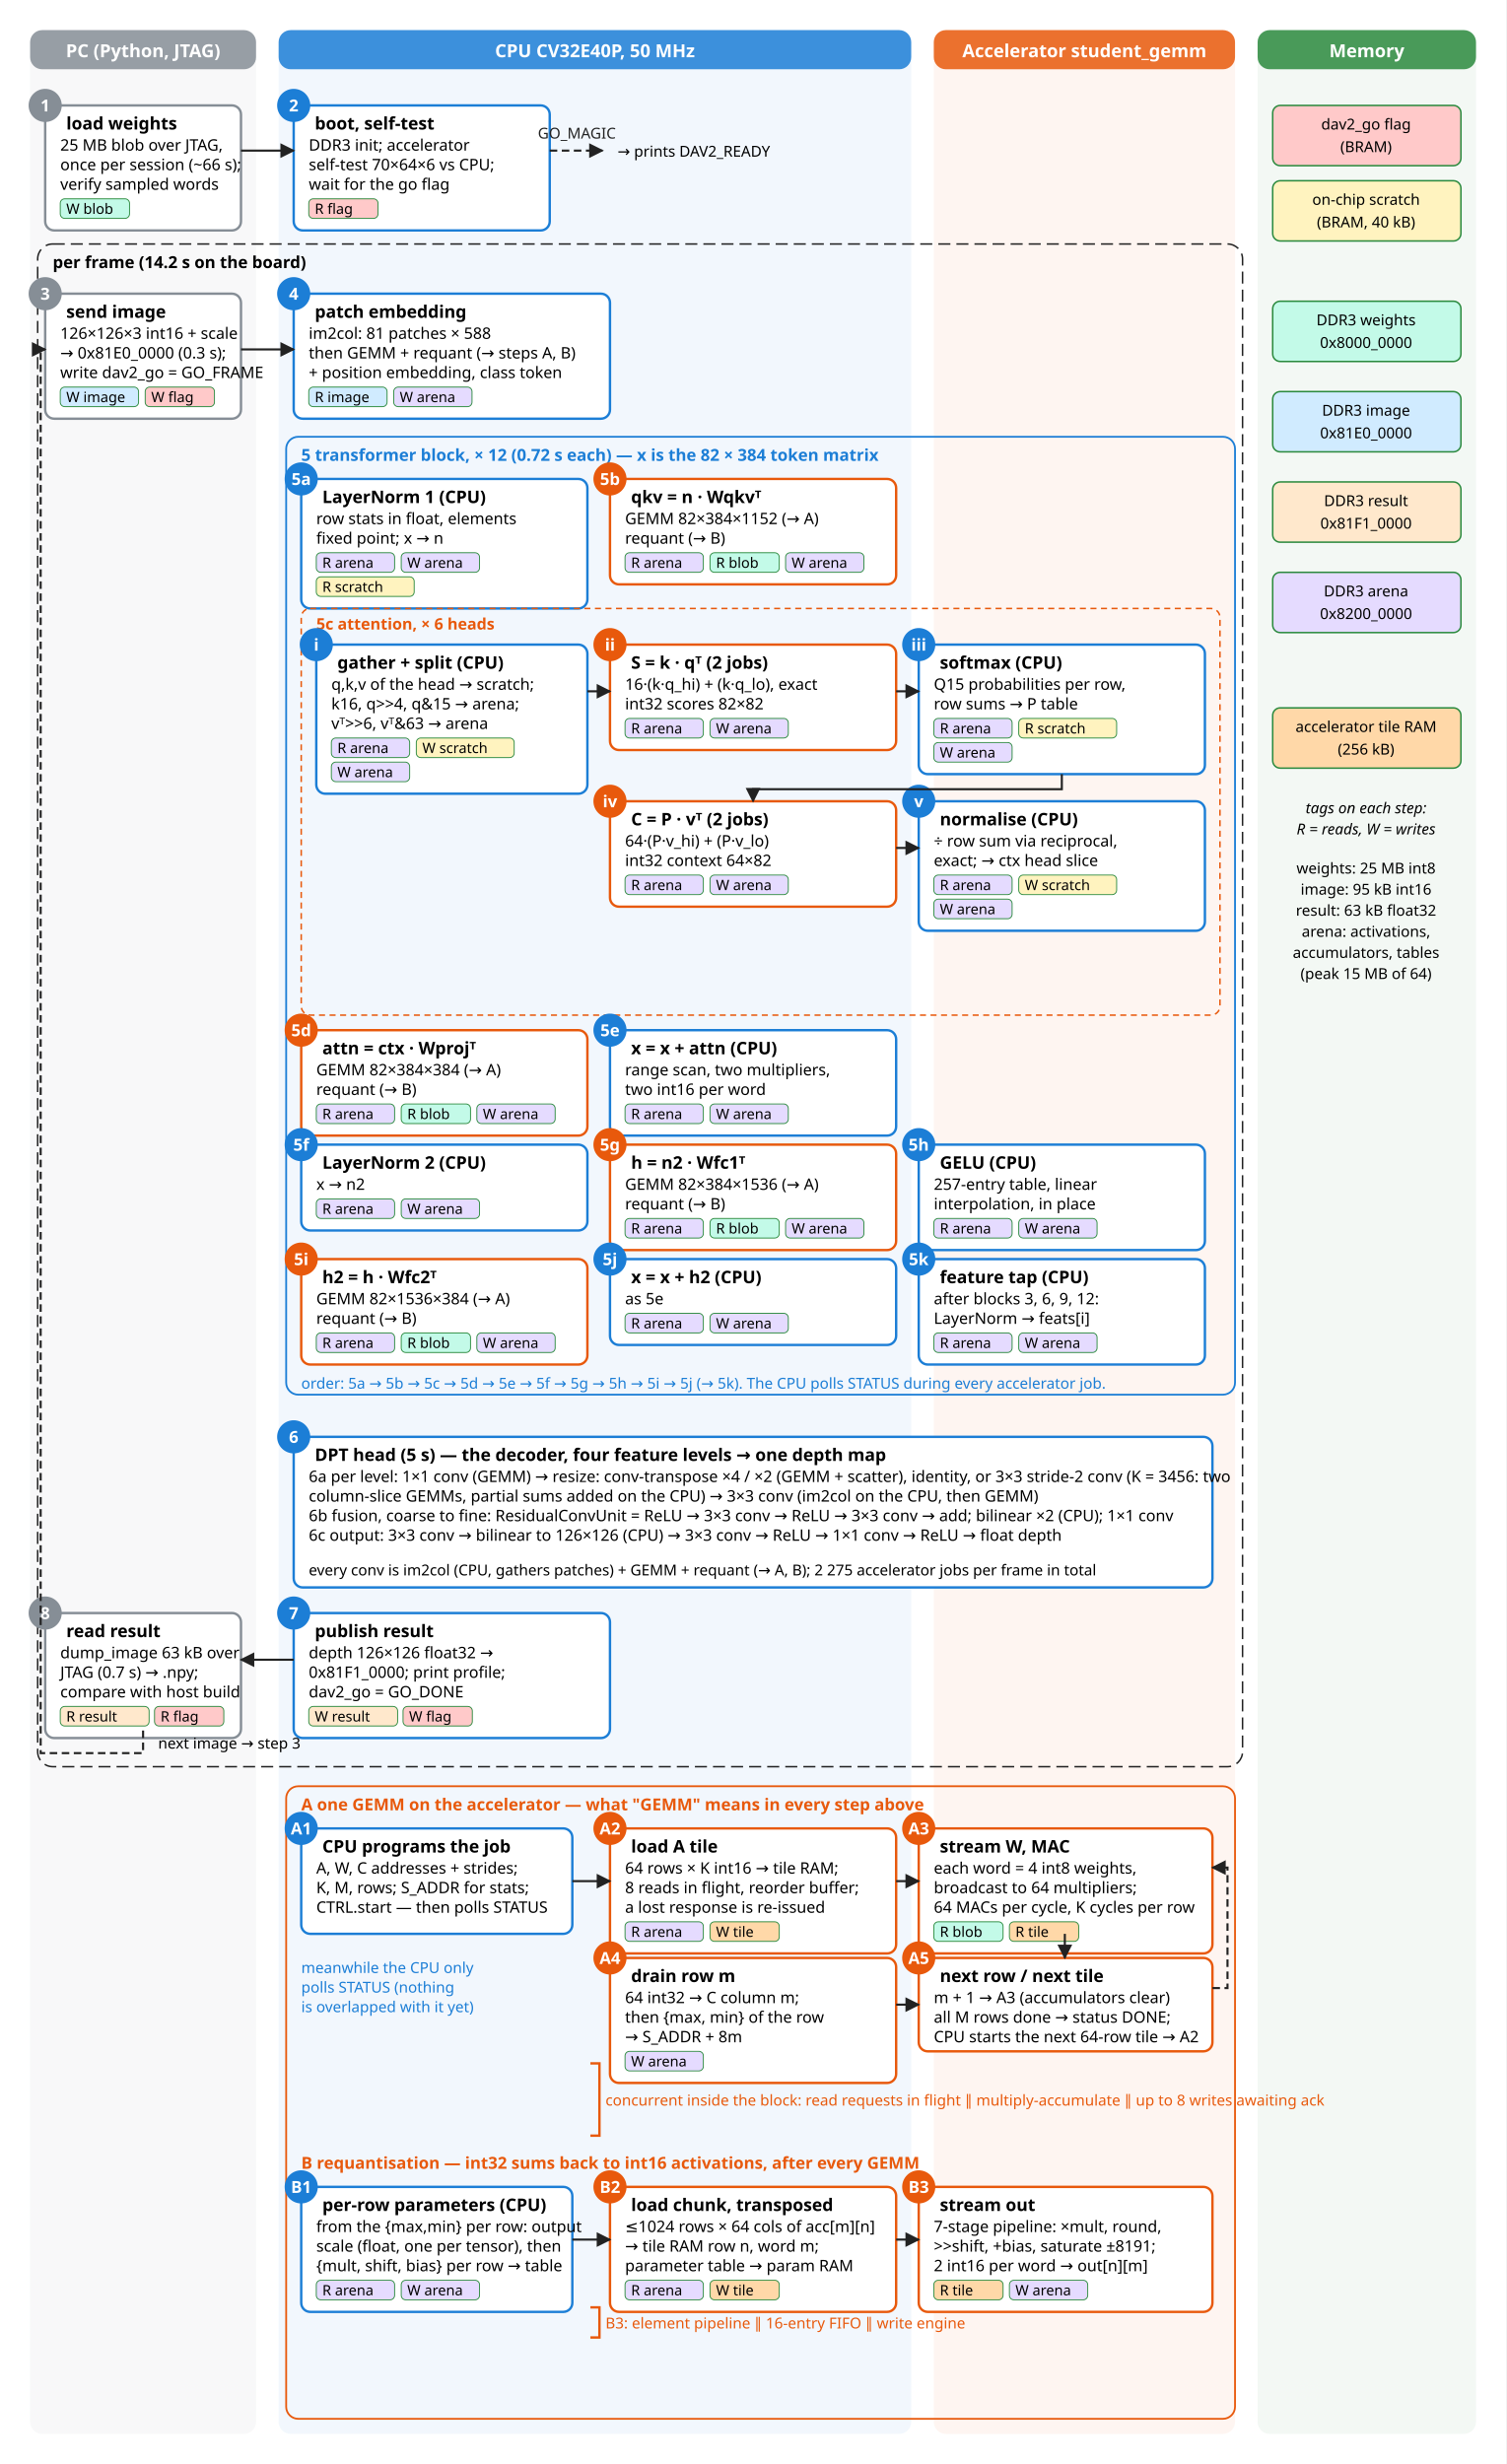
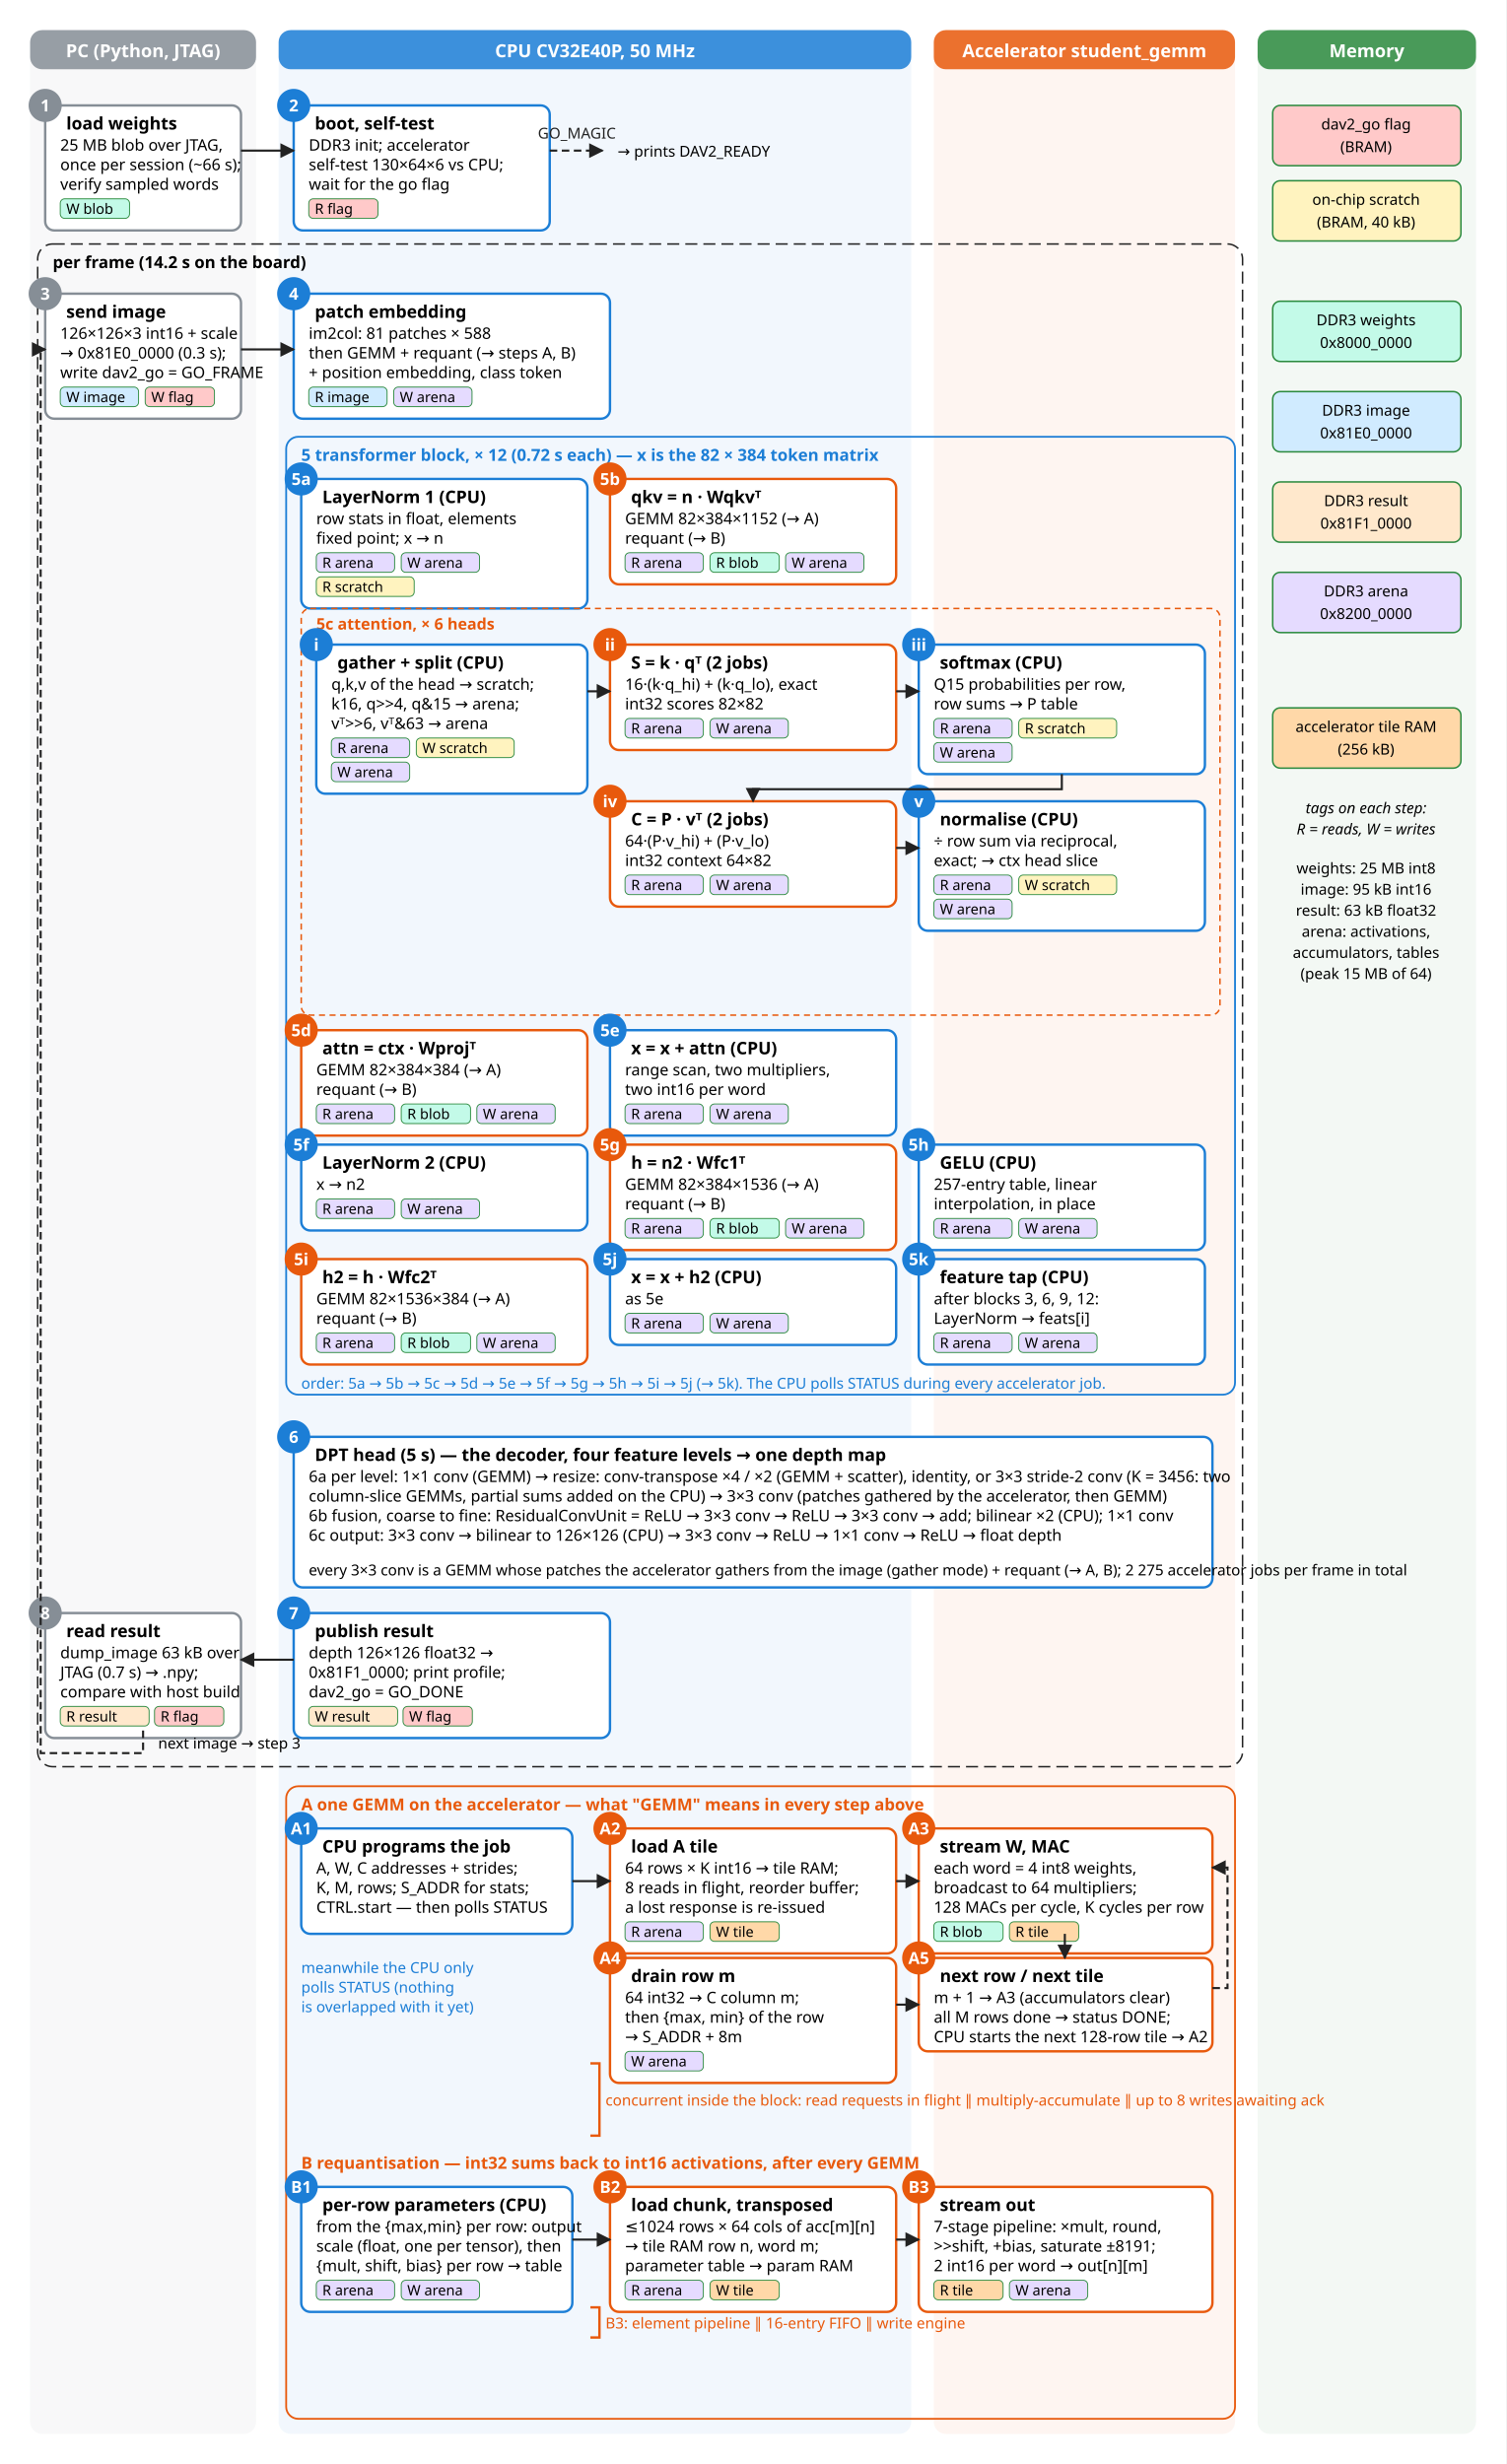
<svg xmlns="http://www.w3.org/2000/svg" viewBox="0 0 1000 1636" role="img" aria-label="The complete computation of one frame as a flow: PC, CPU, accelerator and memory in four lanes; 14 numbered steps from the weight load to the result readout, with the transformer block and the attention head expanded; every step tagged with the memory it reads and writes; concurrent activity marked." style="font-family:system-ui,sans-serif;font-size:11px">
  <rect width="100%" height="100%" fill="#fff" />
  <defs>
    <marker id="fa" viewBox="0 0 10 10" refX="9" refY="5" markerWidth="7" markerHeight="7" orient="auto-start-reverse">
      <path d="M0 0L10 5L0 10z" fill="#222" />
    </marker>
    <marker id="fd" viewBox="0 0 10 10" refX="9" refY="5" markerWidth="7" markerHeight="7" orient="auto-start-reverse">
      <path d="M0 0L10 5L0 10z" fill="#2b8a3e" />
    </marker>
  </defs>
  <rect x="20" y="20" width="150" height="1596" rx="8" fill="#868e96" opacity="0.06" />
  <rect x="20" y="20" width="150" height="26" rx="8" fill="#868e96" opacity="0.85" />
  <text x="95.0" y="38" text-anchor="middle" fill="#fff" font-weight="600" font-size="12">PC (Python, JTAG)</text>
  <rect x="185" y="20" width="420" height="1596" rx="8" fill="#1c7ed6" opacity="0.06" />
  <rect x="185" y="20" width="420" height="26" rx="8" fill="#1c7ed6" opacity="0.85" />
  <text x="395.0" y="38" text-anchor="middle" fill="#fff" font-weight="600" font-size="12">CPU  CV32E40P, 50 MHz</text>
  <rect x="620" y="20" width="200" height="1596" rx="8" fill="#e8590c" opacity="0.06" />
  <rect x="620" y="20" width="200" height="26" rx="8" fill="#e8590c" opacity="0.85" />
  <text x="720.0" y="38" text-anchor="middle" fill="#fff" font-weight="600" font-size="12">Accelerator  student_gemm</text>
  <rect x="835" y="20" width="145" height="1596" rx="8" fill="#2b8a3e" opacity="0.06" />
  <rect x="835" y="20" width="145" height="26" rx="8" fill="#2b8a3e" opacity="0.85" />
  <text x="907.5" y="38" text-anchor="middle" fill="#fff" font-weight="600" font-size="12">Memory</text>
  <rect x="845" y="70" width="125" height="40" rx="5" fill="#ffc9c9" stroke="#2b8a3e" stroke-width="1" />
  <text x="907" y="86" text-anchor="middle" font-size="10">dav2_go flag</text>
  <text x="907" y="101" text-anchor="middle" font-size="10">(BRAM)</text>
  <rect x="845" y="120" width="125" height="40" rx="5" fill="#fff3bf" stroke="#2b8a3e" stroke-width="1" />
  <text x="907" y="136" text-anchor="middle" font-size="10">on-chip scratch</text>
  <text x="907" y="151" text-anchor="middle" font-size="10">(BRAM, 40 kB)</text>
  <rect x="845" y="200" width="125" height="40" rx="5" fill="#c3fae8" stroke="#2b8a3e" stroke-width="1" />
  <text x="907" y="216" text-anchor="middle" font-size="10">DDR3 weights</text>
  <text x="907" y="231" text-anchor="middle" font-size="10">0x8000_0000</text>
  <rect x="845" y="260" width="125" height="40" rx="5" fill="#d0ebff" stroke="#2b8a3e" stroke-width="1" />
  <text x="907" y="276" text-anchor="middle" font-size="10">DDR3 image</text>
  <text x="907" y="291" text-anchor="middle" font-size="10">0x81E0_0000</text>
  <rect x="845" y="320" width="125" height="40" rx="5" fill="#ffe8cc" stroke="#2b8a3e" stroke-width="1" />
  <text x="907" y="336" text-anchor="middle" font-size="10">DDR3 result</text>
  <text x="907" y="351" text-anchor="middle" font-size="10">0x81F1_0000</text>
  <rect x="845" y="380" width="125" height="40" rx="5" fill="#e5dbff" stroke="#2b8a3e" stroke-width="1" />
  <text x="907" y="396" text-anchor="middle" font-size="10">DDR3 arena</text>
  <text x="907" y="411" text-anchor="middle" font-size="10">0x8200_0000</text>
  <rect x="845" y="470" width="125" height="40" rx="5" fill="#ffd8a8" stroke="#2b8a3e" stroke-width="1" />
  <text x="907" y="486" text-anchor="middle" font-size="10">accelerator tile RAM</text>
  <text x="907" y="501" text-anchor="middle" font-size="10">(256 kB)</text>
  <text x="907" y="540" text-anchor="middle" font-size="10" font-style="italic">tags on each step:</text>
  <text x="907" y="554" text-anchor="middle" font-size="10" font-style="italic">R = reads, W = writes</text>
  <text x="907" y="580" text-anchor="middle" font-size="10">weights: 25 MB int8</text>
  <text x="907" y="594" text-anchor="middle" font-size="10">image: 95 kB int16</text>
  <text x="907" y="608" text-anchor="middle" font-size="10">result: 63 kB float32</text>
  <text x="907" y="622" text-anchor="middle" font-size="10">arena: activations,</text>
  <text x="907" y="636" text-anchor="middle" font-size="10">accumulators, tables</text>
  <text x="907" y="650" text-anchor="middle" font-size="10">(peak 15 MB of 64)</text>
  <rect x="30" y="70" width="130" height="83" rx="6" fill="#fff" stroke="#868e96" stroke-width="1.6" />
  <circle cx="30" cy="70" r="11" fill="#868e96" />
  <text x="30" y="74" text-anchor="middle" fill="#fff" font-weight="700" font-size="11">1</text>
  <text x="44" y="86" font-weight="600" font-size="11.5">load weights</text>
  <text x="40" y="100" font-size="10.5">25 MB blob over JTAG,</text>
  <text x="40" y="113" font-size="10.5">once per session (~66 s);</text>
  <text x="40" y="126" font-size="10.5">verify sampled words</text>
  <rect x="40" y="132" width="46" height="13" rx="3" fill="#c3fae8" stroke="#2b8a3e" stroke-width="0.6" />
  <text x="44" y="142" font-size="9.5">W blob</text>
  <rect x="195" y="70" width="170" height="83" rx="6" fill="#fff" stroke="#1c7ed6" stroke-width="1.6" />
  <circle cx="195" cy="70" r="11" fill="#1c7ed6" />
  <text x="195" y="74" text-anchor="middle" fill="#fff" font-weight="700" font-size="11">2</text>
  <text x="209" y="86" font-weight="600" font-size="11.5">boot, self-test</text>
  <text x="205" y="100" font-size="10.5">DDR3 init; accelerator</text>
-   <text x="205" y="113" font-size="10.5">self-test 70×64×6 vs CPU;</text>
+   <text x="205" y="113" font-size="10.5">self-test 130×64×6 vs CPU;</text>
  <text x="205" y="126" font-size="10.5">wait for the go flag</text>
  <rect x="205" y="132" width="46" height="13" rx="3" fill="#ffc9c9" stroke="#2b8a3e" stroke-width="0.6" />
  <text x="209" y="142" font-size="9.5">R flag</text>
  <line x1="160" y1="100" x2="195" y2="100" stroke="#222" stroke-width="1.4" marker-end="url(#fa)" />
  <line x1="365" y1="100" x2="400" y2="100" stroke="#222" stroke-width="1.4" stroke-dasharray="5 3" marker-end="url(#fa)" />
  <text x="383" y="92" text-anchor="middle" font-size="10" fill="#222">GO_MAGIC</text>
  <text x="410" y="104" font-size="10">→ prints DAV2_READY</text>
  <rect x="25" y="162" width="800" height="1011" rx="10" fill="none" stroke="#222" stroke-width="1" stroke-dasharray="8 4" />
  <text x="35" y="178" font-size="11" font-weight="600">per frame (14.2 s on the board)</text>
  <rect x="30" y="195" width="130" height="83" rx="6" fill="#fff" stroke="#868e96" stroke-width="1.6" />
  <circle cx="30" cy="195" r="11" fill="#868e96" />
  <text x="30" y="199" text-anchor="middle" fill="#fff" font-weight="700" font-size="11">3</text>
  <text x="44" y="211" font-weight="600" font-size="11.5">send image</text>
  <text x="40" y="225" font-size="10.5">126×126×3 int16 + scale</text>
  <text x="40" y="238" font-size="10.5">→ 0x81E0_0000 (0.3 s);</text>
  <text x="40" y="251" font-size="10.5">write dav2_go = GO_FRAME</text>
  <rect x="40" y="257" width="52" height="13" rx="3" fill="#d0ebff" stroke="#2b8a3e" stroke-width="0.6" />
  <text x="44" y="267" font-size="9.5">W image</text>
  <rect x="96.4" y="257" width="46" height="13" rx="3" fill="#ffc9c9" stroke="#2b8a3e" stroke-width="0.6" />
  <text x="100.4" y="267" font-size="9.5">W flag</text>
  <rect x="195" y="195" width="210" height="83" rx="6" fill="#fff" stroke="#1c7ed6" stroke-width="1.6" />
  <circle cx="195" cy="195" r="11" fill="#1c7ed6" />
  <text x="195" y="199" text-anchor="middle" fill="#fff" font-weight="700" font-size="11">4</text>
  <text x="209" y="211" font-weight="600" font-size="11.5">patch embedding</text>
  <text x="205" y="225" font-size="10.5">im2col: 81 patches × 588</text>
  <text x="205" y="238" font-size="10.5">then GEMM + requant (→ steps A, B)</text>
  <text x="205" y="251" font-size="10.5">+ position embedding, class token</text>
  <rect x="205" y="257" width="52" height="13" rx="3" fill="#d0ebff" stroke="#2b8a3e" stroke-width="0.6" />
  <text x="209" y="267" font-size="9.5">R image</text>
  <rect x="261.4" y="257" width="52" height="13" rx="3" fill="#e5dbff" stroke="#2b8a3e" stroke-width="0.6" />
  <text x="265.4" y="267" font-size="9.5">W arena</text>
  <line x1="160" y1="232" x2="195" y2="232" stroke="#222" stroke-width="1.4" marker-end="url(#fa)" />
  <rect x="190" y="290" width="630" height="636" rx="8" fill="none" stroke="#1c7ed6" stroke-width="1.2" />
  <text x="200" y="306" font-size="11" font-weight="600" fill="#1c7ed6">5  transformer block, × 12  (0.72 s each) — x is the 82 × 384 token matrix</text>
  <rect x="200" y="318" width="190" height="86" rx="6" fill="#fff" stroke="#1c7ed6" stroke-width="1.6" />
  <circle cx="200" cy="318" r="11" fill="#1c7ed6" />
  <text x="200" y="322" text-anchor="middle" fill="#fff" font-weight="700" font-size="11">5a</text>
  <text x="214" y="334" font-weight="600" font-size="11.5">LayerNorm 1 (CPU)</text>
  <text x="210" y="348" font-size="10.5">row stats in float, elements</text>
  <text x="210" y="361" font-size="10.5">fixed point; x → n</text>
  <rect x="210" y="367" width="52" height="13" rx="3" fill="#e5dbff" stroke="#2b8a3e" stroke-width="0.6" />
  <text x="214" y="377" font-size="9.5">R arena</text>
  <rect x="266.4" y="367" width="52" height="13" rx="3" fill="#e5dbff" stroke="#2b8a3e" stroke-width="0.6" />
  <text x="270.4" y="377" font-size="9.5">W arena</text>
  <rect x="210" y="383" width="65" height="13" rx="3" fill="#fff3bf" stroke="#2b8a3e" stroke-width="0.6" />
  <text x="214" y="393" font-size="9.5">R scratch</text>
  <rect x="405" y="318" width="190" height="70" rx="6" fill="#fff" stroke="#e8590c" stroke-width="1.6" />
  <circle cx="405" cy="318" r="11" fill="#e8590c" />
  <text x="405" y="322" text-anchor="middle" fill="#fff" font-weight="700" font-size="11">5b</text>
  <text x="419" y="334" font-weight="600" font-size="11.5">qkv = n · Wqkvᵀ</text>
  <text x="415" y="348" font-size="10.5">GEMM 82×384×1152 (→ A)</text>
  <text x="415" y="361" font-size="10.5">requant (→ B)</text>
  <rect x="415" y="367" width="52" height="13" rx="3" fill="#e5dbff" stroke="#2b8a3e" stroke-width="0.6" />
  <text x="419" y="377" font-size="9.5">R arena</text>
  <rect x="471.4" y="367" width="46" height="13" rx="3" fill="#c3fae8" stroke="#2b8a3e" stroke-width="0.6" />
  <text x="475.4" y="377" font-size="9.5">R blob</text>
  <rect x="521.6" y="367" width="52" height="13" rx="3" fill="#e5dbff" stroke="#2b8a3e" stroke-width="0.6" />
  <text x="525.6" y="377" font-size="9.5">W arena</text>
  <rect x="200" y="404" width="610" height="270" rx="6" fill="none" stroke="#e8590c" stroke-width="1" stroke-dasharray="4 3" />
  <text x="210" y="418" font-size="10.5" font-weight="600" fill="#e8590c">5c  attention, × 6 heads</text>
  <rect x="210" y="428" width="180" height="99" rx="6" fill="#fff" stroke="#1c7ed6" stroke-width="1.6" />
  <circle cx="210" cy="428" r="11" fill="#1c7ed6" />
  <text x="210" y="432" text-anchor="middle" fill="#fff" font-weight="700" font-size="11">i</text>
  <text x="224" y="444" font-weight="600" font-size="11.5">gather + split (CPU)</text>
  <text x="220" y="458" font-size="10.5">q,k,v of the head → scratch;</text>
  <text x="220" y="471" font-size="10.5">k16, q&gt;&gt;4, q&amp;15 → arena;</text>
  <text x="220" y="484" font-size="10.5">vᵀ&gt;&gt;6, vᵀ&amp;63 → arena</text>
  <rect x="220" y="490" width="52" height="13" rx="3" fill="#e5dbff" stroke="#2b8a3e" stroke-width="0.6" />
  <text x="224" y="500" font-size="9.5">R arena</text>
  <rect x="276.4" y="490" width="65" height="13" rx="3" fill="#fff3bf" stroke="#2b8a3e" stroke-width="0.6" />
  <text x="280.4" y="500" font-size="9.5">W scratch</text>
  <rect x="220" y="506" width="52" height="13" rx="3" fill="#e5dbff" stroke="#2b8a3e" stroke-width="0.6" />
  <text x="224" y="516" font-size="9.5">W arena</text>
  <rect x="405" y="428" width="190" height="70" rx="6" fill="#fff" stroke="#e8590c" stroke-width="1.6" />
  <circle cx="405" cy="428" r="11" fill="#e8590c" />
  <text x="405" y="432" text-anchor="middle" fill="#fff" font-weight="700" font-size="11">ii</text>
  <text x="419" y="444" font-weight="600" font-size="11.5">S = k · qᵀ  (2 jobs)</text>
  <text x="415" y="458" font-size="10.5">16·(k·q_hi) + (k·q_lo), exact</text>
  <text x="415" y="471" font-size="10.5">int32 scores 82×82</text>
  <rect x="415" y="477" width="52" height="13" rx="3" fill="#e5dbff" stroke="#2b8a3e" stroke-width="0.6" />
  <text x="419" y="487" font-size="9.5">R arena</text>
  <rect x="471.4" y="477" width="52" height="13" rx="3" fill="#e5dbff" stroke="#2b8a3e" stroke-width="0.6" />
  <text x="475.4" y="487" font-size="9.5">W arena</text>
  <rect x="610" y="428" width="190" height="86" rx="6" fill="#fff" stroke="#1c7ed6" stroke-width="1.6" />
  <circle cx="610" cy="428" r="11" fill="#1c7ed6" />
  <text x="610" y="432" text-anchor="middle" fill="#fff" font-weight="700" font-size="11">iii</text>
  <text x="624" y="444" font-weight="600" font-size="11.5">softmax (CPU)</text>
  <text x="620" y="458" font-size="10.5">Q15 probabilities per row,</text>
  <text x="620" y="471" font-size="10.5">row sums → P table</text>
  <rect x="620" y="477" width="52" height="13" rx="3" fill="#e5dbff" stroke="#2b8a3e" stroke-width="0.6" />
  <text x="624" y="487" font-size="9.5">R arena</text>
  <rect x="676.4" y="477" width="65" height="13" rx="3" fill="#fff3bf" stroke="#2b8a3e" stroke-width="0.6" />
  <text x="680.4" y="487" font-size="9.5">R scratch</text>
  <rect x="620" y="493" width="52" height="13" rx="3" fill="#e5dbff" stroke="#2b8a3e" stroke-width="0.6" />
  <text x="624" y="503" font-size="9.5">W arena</text>
  <rect x="405" y="532" width="190" height="70" rx="6" fill="#fff" stroke="#e8590c" stroke-width="1.6" />
  <circle cx="405" cy="532" r="11" fill="#e8590c" />
  <text x="405" y="536" text-anchor="middle" fill="#fff" font-weight="700" font-size="11">iv</text>
  <text x="419" y="548" font-weight="600" font-size="11.5">C = P · vᵀ  (2 jobs)</text>
  <text x="415" y="562" font-size="10.5">64·(P·v_hi) + (P·v_lo)</text>
  <text x="415" y="575" font-size="10.5">int32 context 64×82</text>
  <rect x="415" y="581" width="52" height="13" rx="3" fill="#e5dbff" stroke="#2b8a3e" stroke-width="0.6" />
  <text x="419" y="591" font-size="9.5">R arena</text>
  <rect x="471.4" y="581" width="52" height="13" rx="3" fill="#e5dbff" stroke="#2b8a3e" stroke-width="0.6" />
  <text x="475.4" y="591" font-size="9.5">W arena</text>
  <rect x="610" y="532" width="190" height="86" rx="6" fill="#fff" stroke="#1c7ed6" stroke-width="1.6" />
  <circle cx="610" cy="532" r="11" fill="#1c7ed6" />
  <text x="610" y="536" text-anchor="middle" fill="#fff" font-weight="700" font-size="11">v</text>
  <text x="624" y="548" font-weight="600" font-size="11.5">normalise (CPU)</text>
  <text x="620" y="562" font-size="10.5">÷ row sum via reciprocal,</text>
  <text x="620" y="575" font-size="10.5">exact; → ctx head slice</text>
  <rect x="620" y="581" width="52" height="13" rx="3" fill="#e5dbff" stroke="#2b8a3e" stroke-width="0.6" />
  <text x="624" y="591" font-size="9.5">R arena</text>
  <rect x="676.4" y="581" width="65" height="13" rx="3" fill="#fff3bf" stroke="#2b8a3e" stroke-width="0.6" />
  <text x="680.4" y="591" font-size="9.5">W scratch</text>
  <rect x="620" y="597" width="52" height="13" rx="3" fill="#e5dbff" stroke="#2b8a3e" stroke-width="0.6" />
  <text x="624" y="607" font-size="9.5">W arena</text>
  <line x1="390" y1="459" x2="405" y2="459" stroke="#222" stroke-width="1.4" marker-end="url(#fa)" />
  <line x1="595" y1="459" x2="610" y2="459" stroke="#222" stroke-width="1.4" marker-end="url(#fa)" />
  <path d="M705 514 L705 524 L500 524 L500 532" fill="none" stroke="#222" stroke-width="1.4" marker-end="url(#fa)" />
  <line x1="595" y1="563" x2="610" y2="563" stroke="#222" stroke-width="1.4" marker-end="url(#fa)" />
  <rect x="200" y="684" width="190" height="70" rx="6" fill="#fff" stroke="#e8590c" stroke-width="1.6" />
  <circle cx="200" cy="684" r="11" fill="#e8590c" />
  <text x="200" y="688" text-anchor="middle" fill="#fff" font-weight="700" font-size="11">5d</text>
  <text x="214" y="700" font-weight="600" font-size="11.5">attn = ctx · Wprojᵀ</text>
  <text x="210" y="714" font-size="10.5">GEMM 82×384×384 (→ A)</text>
  <text x="210" y="727" font-size="10.5">requant (→ B)</text>
  <rect x="210" y="733" width="52" height="13" rx="3" fill="#e5dbff" stroke="#2b8a3e" stroke-width="0.6" />
  <text x="214" y="743" font-size="9.5">R arena</text>
  <rect x="266.4" y="733" width="46" height="13" rx="3" fill="#c3fae8" stroke="#2b8a3e" stroke-width="0.6" />
  <text x="270.4" y="743" font-size="9.5">R blob</text>
  <rect x="316.6" y="733" width="52" height="13" rx="3" fill="#e5dbff" stroke="#2b8a3e" stroke-width="0.6" />
  <text x="320.6" y="743" font-size="9.5">W arena</text>
  <rect x="405" y="684" width="190" height="70" rx="6" fill="#fff" stroke="#1c7ed6" stroke-width="1.6" />
  <circle cx="405" cy="684" r="11" fill="#1c7ed6" />
  <text x="405" y="688" text-anchor="middle" fill="#fff" font-weight="700" font-size="11">5e</text>
  <text x="419" y="700" font-weight="600" font-size="11.5">x = x + attn  (CPU)</text>
  <text x="415" y="714" font-size="10.5">range scan, two multipliers,</text>
  <text x="415" y="727" font-size="10.5">two int16 per word</text>
  <rect x="415" y="733" width="52" height="13" rx="3" fill="#e5dbff" stroke="#2b8a3e" stroke-width="0.6" />
  <text x="419" y="743" font-size="9.5">R arena</text>
  <rect x="471.4" y="733" width="52" height="13" rx="3" fill="#e5dbff" stroke="#2b8a3e" stroke-width="0.6" />
  <text x="475.4" y="743" font-size="9.5">W arena</text>
  <rect x="200" y="760" width="190" height="57" rx="6" fill="#fff" stroke="#1c7ed6" stroke-width="1.6" />
  <circle cx="200" cy="760" r="11" fill="#1c7ed6" />
  <text x="200" y="764" text-anchor="middle" fill="#fff" font-weight="700" font-size="11">5f</text>
  <text x="214" y="776" font-weight="600" font-size="11.5">LayerNorm 2 (CPU)</text>
  <text x="210" y="790" font-size="10.5">x → n2</text>
  <rect x="210" y="796" width="52" height="13" rx="3" fill="#e5dbff" stroke="#2b8a3e" stroke-width="0.6" />
  <text x="214" y="806" font-size="9.5">R arena</text>
  <rect x="266.4" y="796" width="52" height="13" rx="3" fill="#e5dbff" stroke="#2b8a3e" stroke-width="0.6" />
  <text x="270.4" y="806" font-size="9.5">W arena</text>
  <rect x="405" y="760" width="190" height="70" rx="6" fill="#fff" stroke="#e8590c" stroke-width="1.6" />
  <circle cx="405" cy="760" r="11" fill="#e8590c" />
  <text x="405" y="764" text-anchor="middle" fill="#fff" font-weight="700" font-size="11">5g</text>
  <text x="419" y="776" font-weight="600" font-size="11.5">h = n2 · Wfc1ᵀ</text>
  <text x="415" y="790" font-size="10.5">GEMM 82×384×1536 (→ A)</text>
  <text x="415" y="803" font-size="10.5">requant (→ B)</text>
  <rect x="415" y="809" width="52" height="13" rx="3" fill="#e5dbff" stroke="#2b8a3e" stroke-width="0.6" />
  <text x="419" y="819" font-size="9.5">R arena</text>
  <rect x="471.4" y="809" width="46" height="13" rx="3" fill="#c3fae8" stroke="#2b8a3e" stroke-width="0.6" />
  <text x="475.4" y="819" font-size="9.5">R blob</text>
  <rect x="521.6" y="809" width="52" height="13" rx="3" fill="#e5dbff" stroke="#2b8a3e" stroke-width="0.6" />
  <text x="525.6" y="819" font-size="9.5">W arena</text>
  <rect x="610" y="760" width="190" height="70" rx="6" fill="#fff" stroke="#1c7ed6" stroke-width="1.6" />
  <circle cx="610" cy="760" r="11" fill="#1c7ed6" />
  <text x="610" y="764" text-anchor="middle" fill="#fff" font-weight="700" font-size="11">5h</text>
  <text x="624" y="776" font-weight="600" font-size="11.5">GELU (CPU)</text>
  <text x="620" y="790" font-size="10.5">257-entry table, linear</text>
  <text x="620" y="803" font-size="10.5">interpolation, in place</text>
  <rect x="620" y="809" width="52" height="13" rx="3" fill="#e5dbff" stroke="#2b8a3e" stroke-width="0.6" />
  <text x="624" y="819" font-size="9.5">R arena</text>
  <rect x="676.4" y="809" width="52" height="13" rx="3" fill="#e5dbff" stroke="#2b8a3e" stroke-width="0.6" />
  <text x="680.4" y="819" font-size="9.5">W arena</text>
  <rect x="200" y="836" width="190" height="70" rx="6" fill="#fff" stroke="#e8590c" stroke-width="1.6" />
  <circle cx="200" cy="836" r="11" fill="#e8590c" />
  <text x="200" y="840" text-anchor="middle" fill="#fff" font-weight="700" font-size="11">5i</text>
  <text x="214" y="852" font-weight="600" font-size="11.5">h2 = h · Wfc2ᵀ</text>
  <text x="210" y="866" font-size="10.5">GEMM 82×1536×384 (→ A)</text>
  <text x="210" y="879" font-size="10.5">requant (→ B)</text>
  <rect x="210" y="885" width="52" height="13" rx="3" fill="#e5dbff" stroke="#2b8a3e" stroke-width="0.6" />
  <text x="214" y="895" font-size="9.5">R arena</text>
  <rect x="266.4" y="885" width="46" height="13" rx="3" fill="#c3fae8" stroke="#2b8a3e" stroke-width="0.6" />
  <text x="270.4" y="895" font-size="9.5">R blob</text>
  <rect x="316.6" y="885" width="52" height="13" rx="3" fill="#e5dbff" stroke="#2b8a3e" stroke-width="0.6" />
  <text x="320.6" y="895" font-size="9.5">W arena</text>
  <rect x="405" y="836" width="190" height="57" rx="6" fill="#fff" stroke="#1c7ed6" stroke-width="1.6" />
  <circle cx="405" cy="836" r="11" fill="#1c7ed6" />
  <text x="405" y="840" text-anchor="middle" fill="#fff" font-weight="700" font-size="11">5j</text>
  <text x="419" y="852" font-weight="600" font-size="11.5">x = x + h2  (CPU)</text>
  <text x="415" y="866" font-size="10.5">as 5e</text>
  <rect x="415" y="872" width="52" height="13" rx="3" fill="#e5dbff" stroke="#2b8a3e" stroke-width="0.6" />
  <text x="419" y="882" font-size="9.5">R arena</text>
  <rect x="471.4" y="872" width="52" height="13" rx="3" fill="#e5dbff" stroke="#2b8a3e" stroke-width="0.6" />
  <text x="475.4" y="882" font-size="9.5">W arena</text>
  <rect x="610" y="836" width="190" height="70" rx="6" fill="#fff" stroke="#1c7ed6" stroke-width="1.6" />
  <circle cx="610" cy="836" r="11" fill="#1c7ed6" />
  <text x="610" y="840" text-anchor="middle" fill="#fff" font-weight="700" font-size="11">5k</text>
  <text x="624" y="852" font-weight="600" font-size="11.5">feature tap (CPU)</text>
  <text x="620" y="866" font-size="10.5">after blocks 3, 6, 9, 12:</text>
  <text x="620" y="879" font-size="10.5">LayerNorm → feats[i]</text>
  <rect x="620" y="885" width="52" height="13" rx="3" fill="#e5dbff" stroke="#2b8a3e" stroke-width="0.6" />
  <text x="624" y="895" font-size="9.5">R arena</text>
  <rect x="676.4" y="885" width="52" height="13" rx="3" fill="#e5dbff" stroke="#2b8a3e" stroke-width="0.6" />
  <text x="680.4" y="895" font-size="9.5">W arena</text>
  <text x="200" y="922" font-size="10" fill="#1c7ed6">order: 5a → 5b → 5c → 5d → 5e → 5f → 5g → 5h → 5i → 5j (→ 5k). The CPU polls STATUS during every accelerator job.</text>
  <rect x="195" y="954" width="610" height="100" rx="6" fill="#fff" stroke="#1c7ed6" stroke-width="1.6" />
  <circle cx="195" cy="954" r="11" fill="#1c7ed6" />
  <text x="195" y="958" text-anchor="middle" fill="#fff" font-weight="700" font-size="11">6</text>
  <text x="209" y="970" font-weight="600" font-size="11.5">DPT head  (5 s) — the decoder, four feature levels → one depth map</text>
  <text x="205" y="984" font-size="10.5">6a  per level: 1×1 conv (GEMM) → resize: conv-transpose ×4 / ×2 (GEMM + scatter), identity, or 3×3 stride-2 conv (K = 3456: two</text>
-   <text x="205" y="997" font-size="10.5">      column-slice GEMMs, partial sums added on the CPU) → 3×3 conv (im2col on the CPU, then GEMM)</text>
+   <text x="205" y="997" font-size="10.5">      column-slice GEMMs, partial sums added on the CPU) → 3×3 conv (patches gathered by the accelerator, then GEMM)</text>
  <text x="205" y="1010" font-size="10.5">6b  fusion, coarse to fine: ResidualConvUnit = ReLU → 3×3 conv → ReLU → 3×3 conv → add; bilinear ×2 (CPU); 1×1 conv</text>
  <text x="205" y="1023" font-size="10.5">6c  output: 3×3 conv → bilinear to 126×126 (CPU) → 3×3 conv → ReLU → 1×1 conv → ReLU → float depth</text>
-   <text x="205" y="1046" font-size="10">every conv is im2col (CPU, gathers patches) + GEMM + requant (→ A, B); 2 275 accelerator jobs per frame in total</text>
+   <text x="205" y="1046" font-size="10">every 3×3 conv is a GEMM whose patches the accelerator gathers from the image (gather mode) + requant (→ A, B); 2 275 accelerator jobs per frame in total</text>
  <rect x="195" y="1071" width="210" height="83" rx="6" fill="#fff" stroke="#1c7ed6" stroke-width="1.6" />
  <circle cx="195" cy="1071" r="11" fill="#1c7ed6" />
  <text x="195" y="1075" text-anchor="middle" fill="#fff" font-weight="700" font-size="11">7</text>
  <text x="209" y="1087" font-weight="600" font-size="11.5">publish result</text>
  <text x="205" y="1101" font-size="10.5">depth 126×126 float32 →</text>
  <text x="205" y="1114" font-size="10.5">0x81F1_0000; print profile;</text>
  <text x="205" y="1127" font-size="10.5">dav2_go = GO_DONE</text>
  <rect x="205" y="1133" width="59" height="13" rx="3" fill="#ffe8cc" stroke="#2b8a3e" stroke-width="0.6" />
  <text x="209" y="1143" font-size="9.5">W result</text>
  <rect x="267.6" y="1133" width="46" height="13" rx="3" fill="#ffc9c9" stroke="#2b8a3e" stroke-width="0.6" />
  <text x="271.6" y="1143" font-size="9.5">W flag</text>
  <rect x="30" y="1071" width="130" height="83" rx="6" fill="#fff" stroke="#868e96" stroke-width="1.6" />
  <circle cx="30" cy="1071" r="11" fill="#868e96" />
  <text x="30" y="1075" text-anchor="middle" fill="#fff" font-weight="700" font-size="11">8</text>
  <text x="44" y="1087" font-weight="600" font-size="11.5">read result</text>
  <text x="40" y="1101" font-size="10.5">dump_image 63 kB over</text>
  <text x="40" y="1114" font-size="10.5">JTAG (0.7 s) → .npy;</text>
  <text x="40" y="1127" font-size="10.5">compare with host build</text>
  <rect x="40" y="1133" width="59" height="13" rx="3" fill="#ffe8cc" stroke="#2b8a3e" stroke-width="0.6" />
  <text x="44" y="1143" font-size="9.5">R result</text>
  <rect x="102.6" y="1133" width="46" height="13" rx="3" fill="#ffc9c9" stroke="#2b8a3e" stroke-width="0.6" />
  <text x="106.6" y="1143" font-size="9.5">R flag</text>
  <line x1="195" y1="1102" x2="160" y2="1102" stroke="#222" stroke-width="1.4" marker-end="url(#fa)" />
  <path d="M95 1149 L95 1164 L27 1164 L27 232 L30 232" fill="none" stroke="#222" stroke-width="1.4" stroke-dasharray="5 3" marker-end="url(#fa)" />
  <text x="105" y="1161" font-size="10">next image → step 3</text>
  <rect x="190" y="1186" width="630" height="420" rx="8" fill="none" stroke="#e8590c" stroke-width="1.2" />
  <text x="200" y="1202" font-size="11" font-weight="600" fill="#e8590c">A  one GEMM on the accelerator — what "GEMM" means in every step above</text>
  <rect x="200" y="1214" width="180" height="70" rx="6" fill="#fff" stroke="#1c7ed6" stroke-width="1.6" />
  <circle cx="200" cy="1214" r="11" fill="#1c7ed6" />
  <text x="200" y="1218" text-anchor="middle" fill="#fff" font-weight="700" font-size="11">A1</text>
  <text x="214" y="1230" font-weight="600" font-size="11.5">CPU programs the job</text>
  <text x="210" y="1244" font-size="10.5">A, W, C addresses + strides;</text>
  <text x="210" y="1257" font-size="10.5">K, M, rows; S_ADDR for stats;</text>
  <text x="210" y="1270" font-size="10.5">CTRL.start — then polls STATUS</text>
  <rect x="405" y="1214" width="190" height="83" rx="6" fill="#fff" stroke="#e8590c" stroke-width="1.6" />
  <circle cx="405" cy="1214" r="11" fill="#e8590c" />
  <text x="405" y="1218" text-anchor="middle" fill="#fff" font-weight="700" font-size="11">A2</text>
  <text x="419" y="1230" font-weight="600" font-size="11.5">load A tile</text>
  <text x="415" y="1244" font-size="10.5">64 rows × K int16 → tile RAM;</text>
  <text x="415" y="1257" font-size="10.5">8 reads in flight, reorder buffer;</text>
  <text x="415" y="1270" font-size="10.5">a lost response is re-issued</text>
  <rect x="415" y="1276" width="52" height="13" rx="3" fill="#e5dbff" stroke="#2b8a3e" stroke-width="0.6" />
  <text x="419" y="1286" font-size="9.5">R arena</text>
  <rect x="471.4" y="1276" width="46" height="13" rx="3" fill="#ffd8a8" stroke="#2b8a3e" stroke-width="0.6" />
  <text x="475.4" y="1286" font-size="9.5">W tile</text>
  <rect x="610" y="1214" width="195" height="83" rx="6" fill="#fff" stroke="#e8590c" stroke-width="1.6" />
  <circle cx="610" cy="1214" r="11" fill="#e8590c" />
  <text x="610" y="1218" text-anchor="middle" fill="#fff" font-weight="700" font-size="11">A3</text>
  <text x="624" y="1230" font-weight="600" font-size="11.5">stream W, MAC</text>
  <text x="620" y="1244" font-size="10.5">each word = 4 int8 weights,</text>
  <text x="620" y="1257" font-size="10.5">broadcast to 64 multipliers;</text>
-   <text x="620" y="1270" font-size="10.5">64 MACs per cycle, K cycles per row</text>
+   <text x="620" y="1270" font-size="10.5">128 MACs per cycle, K cycles per row</text>
  <rect x="620" y="1276" width="46" height="13" rx="3" fill="#c3fae8" stroke="#2b8a3e" stroke-width="0.6" />
  <text x="624" y="1286" font-size="9.5">R blob</text>
  <rect x="670.2" y="1276" width="46" height="13" rx="3" fill="#ffd8a8" stroke="#2b8a3e" stroke-width="0.6" />
  <text x="674.2" y="1286" font-size="9.5">R tile</text>
  <line x1="380" y1="1249" x2="405" y2="1249" stroke="#222" stroke-width="1.4" marker-end="url(#fa)" />
  <line x1="595" y1="1249" x2="610" y2="1249" stroke="#222" stroke-width="1.4" marker-end="url(#fa)" />
  <rect x="405" y="1300" width="190" height="83" rx="6" fill="#fff" stroke="#e8590c" stroke-width="1.6" />
  <circle cx="405" cy="1300" r="11" fill="#e8590c" />
  <text x="405" y="1304" text-anchor="middle" fill="#fff" font-weight="700" font-size="11">A4</text>
  <text x="419" y="1316" font-weight="600" font-size="11.5">drain row m</text>
  <text x="415" y="1330" font-size="10.5">64 int32 → C column m;</text>
  <text x="415" y="1343" font-size="10.5">then {max, min} of the row</text>
  <text x="415" y="1356" font-size="10.5">→ S_ADDR + 8m</text>
  <rect x="415" y="1362" width="52" height="13" rx="3" fill="#e5dbff" stroke="#2b8a3e" stroke-width="0.6" />
  <text x="419" y="1372" font-size="9.5">W arena</text>
  <rect x="610" y="1300" width="195" height="62" rx="6" fill="#fff" stroke="#e8590c" stroke-width="1.6" />
  <circle cx="610" cy="1300" r="11" fill="#e8590c" />
  <text x="610" y="1304" text-anchor="middle" fill="#fff" font-weight="700" font-size="11">A5</text>
  <text x="624" y="1316" font-weight="600" font-size="11.5">next row / next tile</text>
  <text x="620" y="1330" font-size="10.5">m + 1 → A3 (accumulators clear)</text>
  <text x="620" y="1343" font-size="10.5">all M rows done → status DONE;</text>
-   <text x="620" y="1356" font-size="10.5">CPU starts the next 64-row tile → A2</text>
+   <text x="620" y="1356" font-size="10.5">CPU starts the next 128-row tile → A2</text>
  <path d="M707 1284 L707 1300" fill="none" stroke="#222" stroke-width="1.4" marker-end="url(#fa)" />
  <line x1="595" y1="1331" x2="610" y2="1331" stroke="#222" stroke-width="1.4" marker-end="url(#fa)" />
  <path d="M805 1320 L815 1320 L815 1240 L805 1240" fill="none" stroke="#222" stroke-width="1.4" stroke-dasharray="5 3" marker-end="url(#fa)" />
  <path d="M392 1370 h6 v48 h-6" fill="none" stroke="#e8590c" stroke-width="1.6" />
  <text x="402" y="1398.0" font-size="10" fill="#e8590c">concurrent inside the block: read requests in flight ∥ multiply-accumulate ∥ up to 8 writes awaiting ack</text>
  <text x="200" y="1310" font-size="10" fill="#1c7ed6">meanwhile the CPU only</text>
  <text x="200" y="1323" font-size="10" fill="#1c7ed6">polls STATUS (nothing</text>
  <text x="200" y="1336" font-size="10" fill="#1c7ed6">is overlapped with it yet)</text>
  <text x="200" y="1440" font-size="11" font-weight="600" fill="#e8590c">B  requantisation — int32 sums back to int16 activations, after every GEMM</text>
  <rect x="200" y="1452" width="180" height="83" rx="6" fill="#fff" stroke="#1c7ed6" stroke-width="1.6" />
  <circle cx="200" cy="1452" r="11" fill="#1c7ed6" />
  <text x="200" y="1456" text-anchor="middle" fill="#fff" font-weight="700" font-size="11">B1</text>
  <text x="214" y="1468" font-weight="600" font-size="11.5">per-row parameters (CPU)</text>
  <text x="210" y="1482" font-size="10.5">from the {max,min} per row: output</text>
  <text x="210" y="1495" font-size="10.5">scale (float, one per tensor), then</text>
  <text x="210" y="1508" font-size="10.5">{mult, shift, bias} per row → table</text>
  <rect x="210" y="1514" width="52" height="13" rx="3" fill="#e5dbff" stroke="#2b8a3e" stroke-width="0.6" />
  <text x="214" y="1524" font-size="9.5">R arena</text>
  <rect x="266.4" y="1514" width="52" height="13" rx="3" fill="#e5dbff" stroke="#2b8a3e" stroke-width="0.6" />
  <text x="270.4" y="1524" font-size="9.5">W arena</text>
  <rect x="405" y="1452" width="190" height="83" rx="6" fill="#fff" stroke="#e8590c" stroke-width="1.6" />
  <circle cx="405" cy="1452" r="11" fill="#e8590c" />
  <text x="405" y="1456" text-anchor="middle" fill="#fff" font-weight="700" font-size="11">B2</text>
  <text x="419" y="1468" font-weight="600" font-size="11.5">load chunk, transposed</text>
  <text x="415" y="1482" font-size="10.5">≤1024 rows × 64 cols of acc[m][n]</text>
  <text x="415" y="1495" font-size="10.5">→ tile RAM row n, word m;</text>
  <text x="415" y="1508" font-size="10.5">parameter table → param RAM</text>
  <rect x="415" y="1514" width="52" height="13" rx="3" fill="#e5dbff" stroke="#2b8a3e" stroke-width="0.6" />
  <text x="419" y="1524" font-size="9.5">R arena</text>
  <rect x="471.4" y="1514" width="46" height="13" rx="3" fill="#ffd8a8" stroke="#2b8a3e" stroke-width="0.6" />
  <text x="475.4" y="1524" font-size="9.5">W tile</text>
  <rect x="610" y="1452" width="195" height="83" rx="6" fill="#fff" stroke="#e8590c" stroke-width="1.6" />
  <circle cx="610" cy="1452" r="11" fill="#e8590c" />
  <text x="610" y="1456" text-anchor="middle" fill="#fff" font-weight="700" font-size="11">B3</text>
  <text x="624" y="1468" font-weight="600" font-size="11.5">stream out</text>
  <text x="620" y="1482" font-size="10.5">7-stage pipeline: ×mult, round,</text>
  <text x="620" y="1495" font-size="10.5">&gt;&gt;shift, +bias, saturate ±8191;</text>
  <text x="620" y="1508" font-size="10.5">2 int16 per word → out[n][m]</text>
  <rect x="620" y="1514" width="46" height="13" rx="3" fill="#ffd8a8" stroke="#2b8a3e" stroke-width="0.6" />
  <text x="624" y="1524" font-size="9.5">R tile</text>
  <rect x="670.2" y="1514" width="52" height="13" rx="3" fill="#e5dbff" stroke="#2b8a3e" stroke-width="0.6" />
  <text x="674.2" y="1524" font-size="9.5">W arena</text>
  <line x1="380" y1="1487" x2="405" y2="1487" stroke="#222" stroke-width="1.4" marker-end="url(#fa)" />
  <line x1="595" y1="1487" x2="610" y2="1487" stroke="#222" stroke-width="1.4" marker-end="url(#fa)" />
  <path d="M392 1532 h6 v20 h-6" fill="none" stroke="#e8590c" stroke-width="1.6" />
  <text x="402" y="1546.0" font-size="10" fill="#e8590c">B3: element pipeline ∥ 16-entry FIFO ∥ write engine</text>
</svg>
